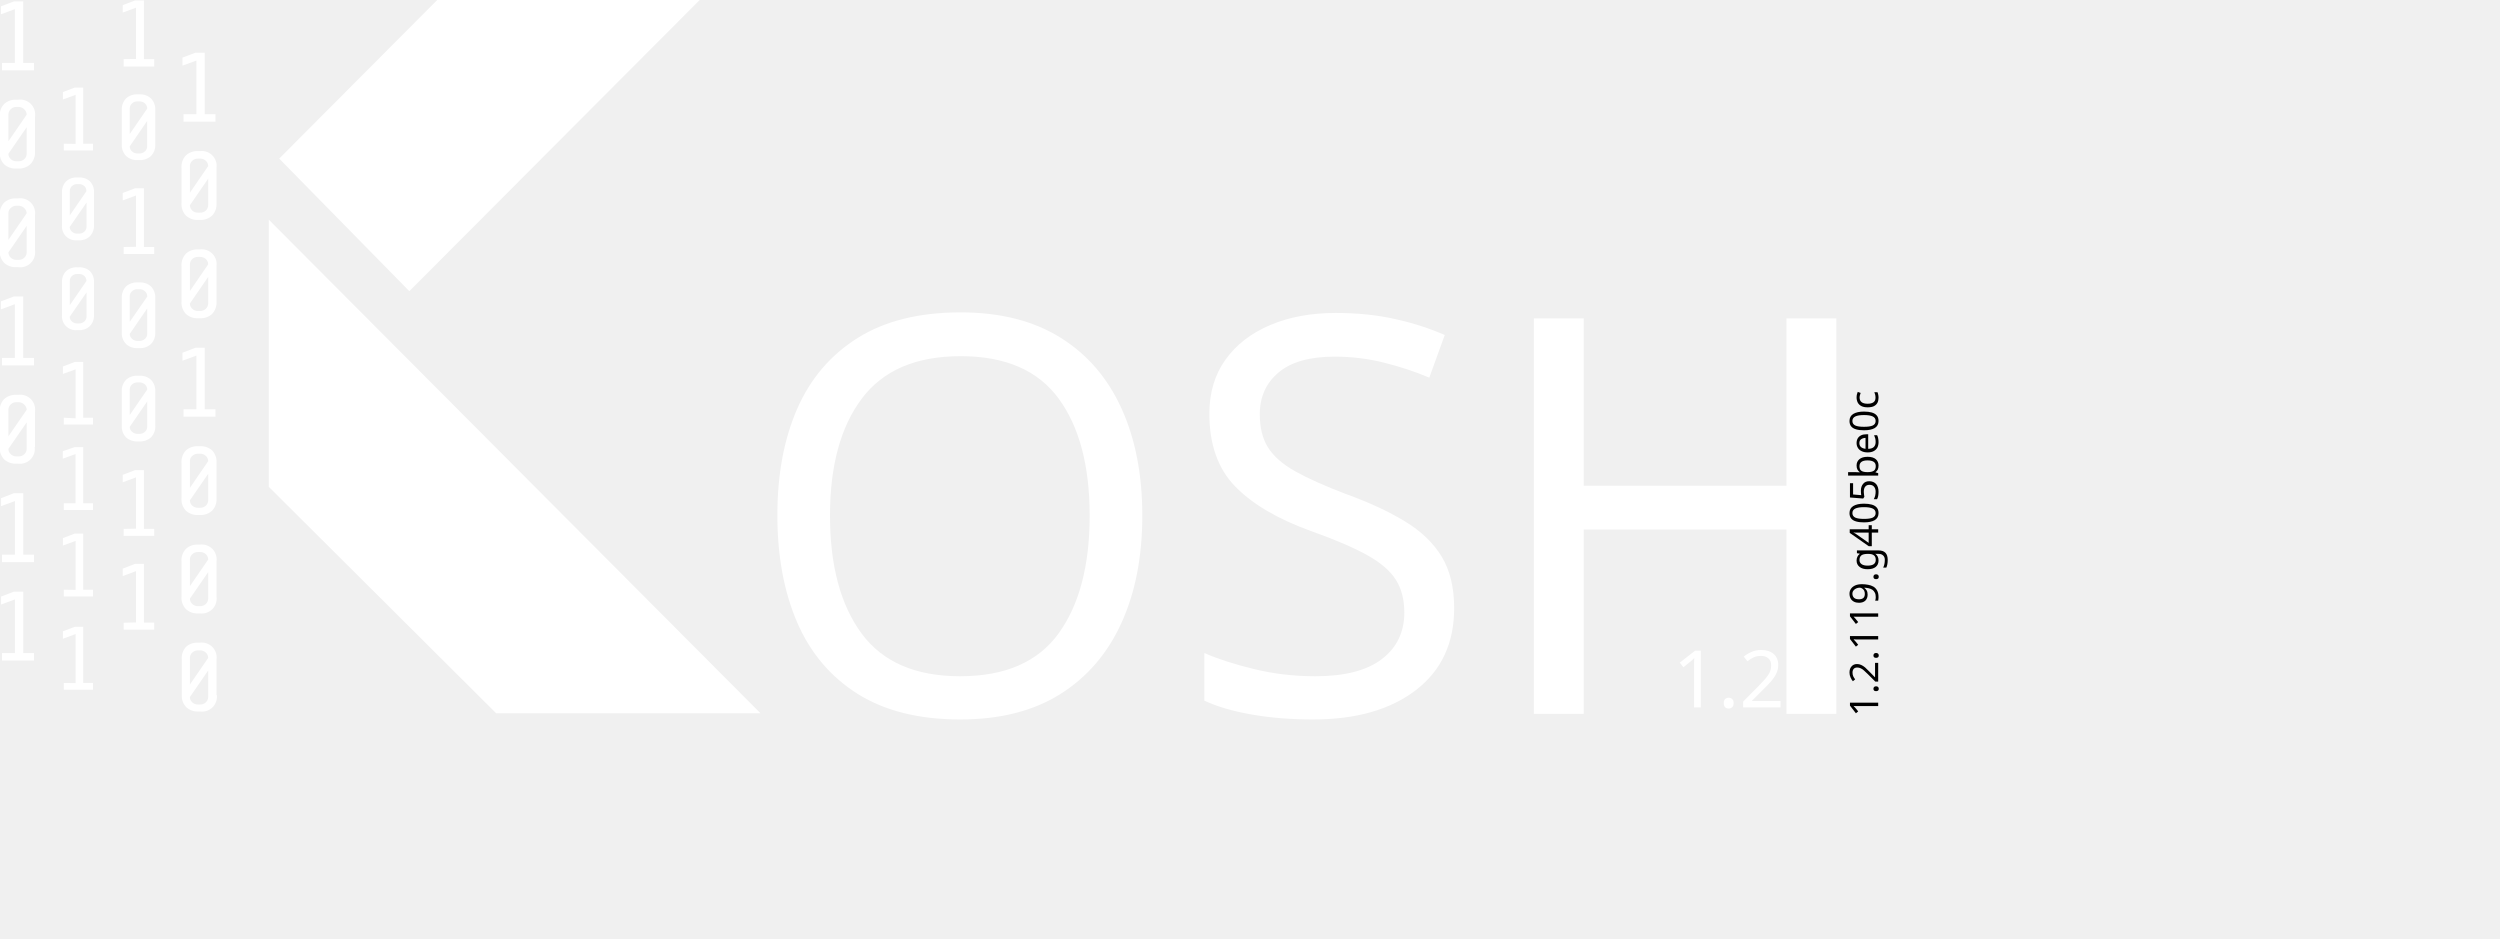
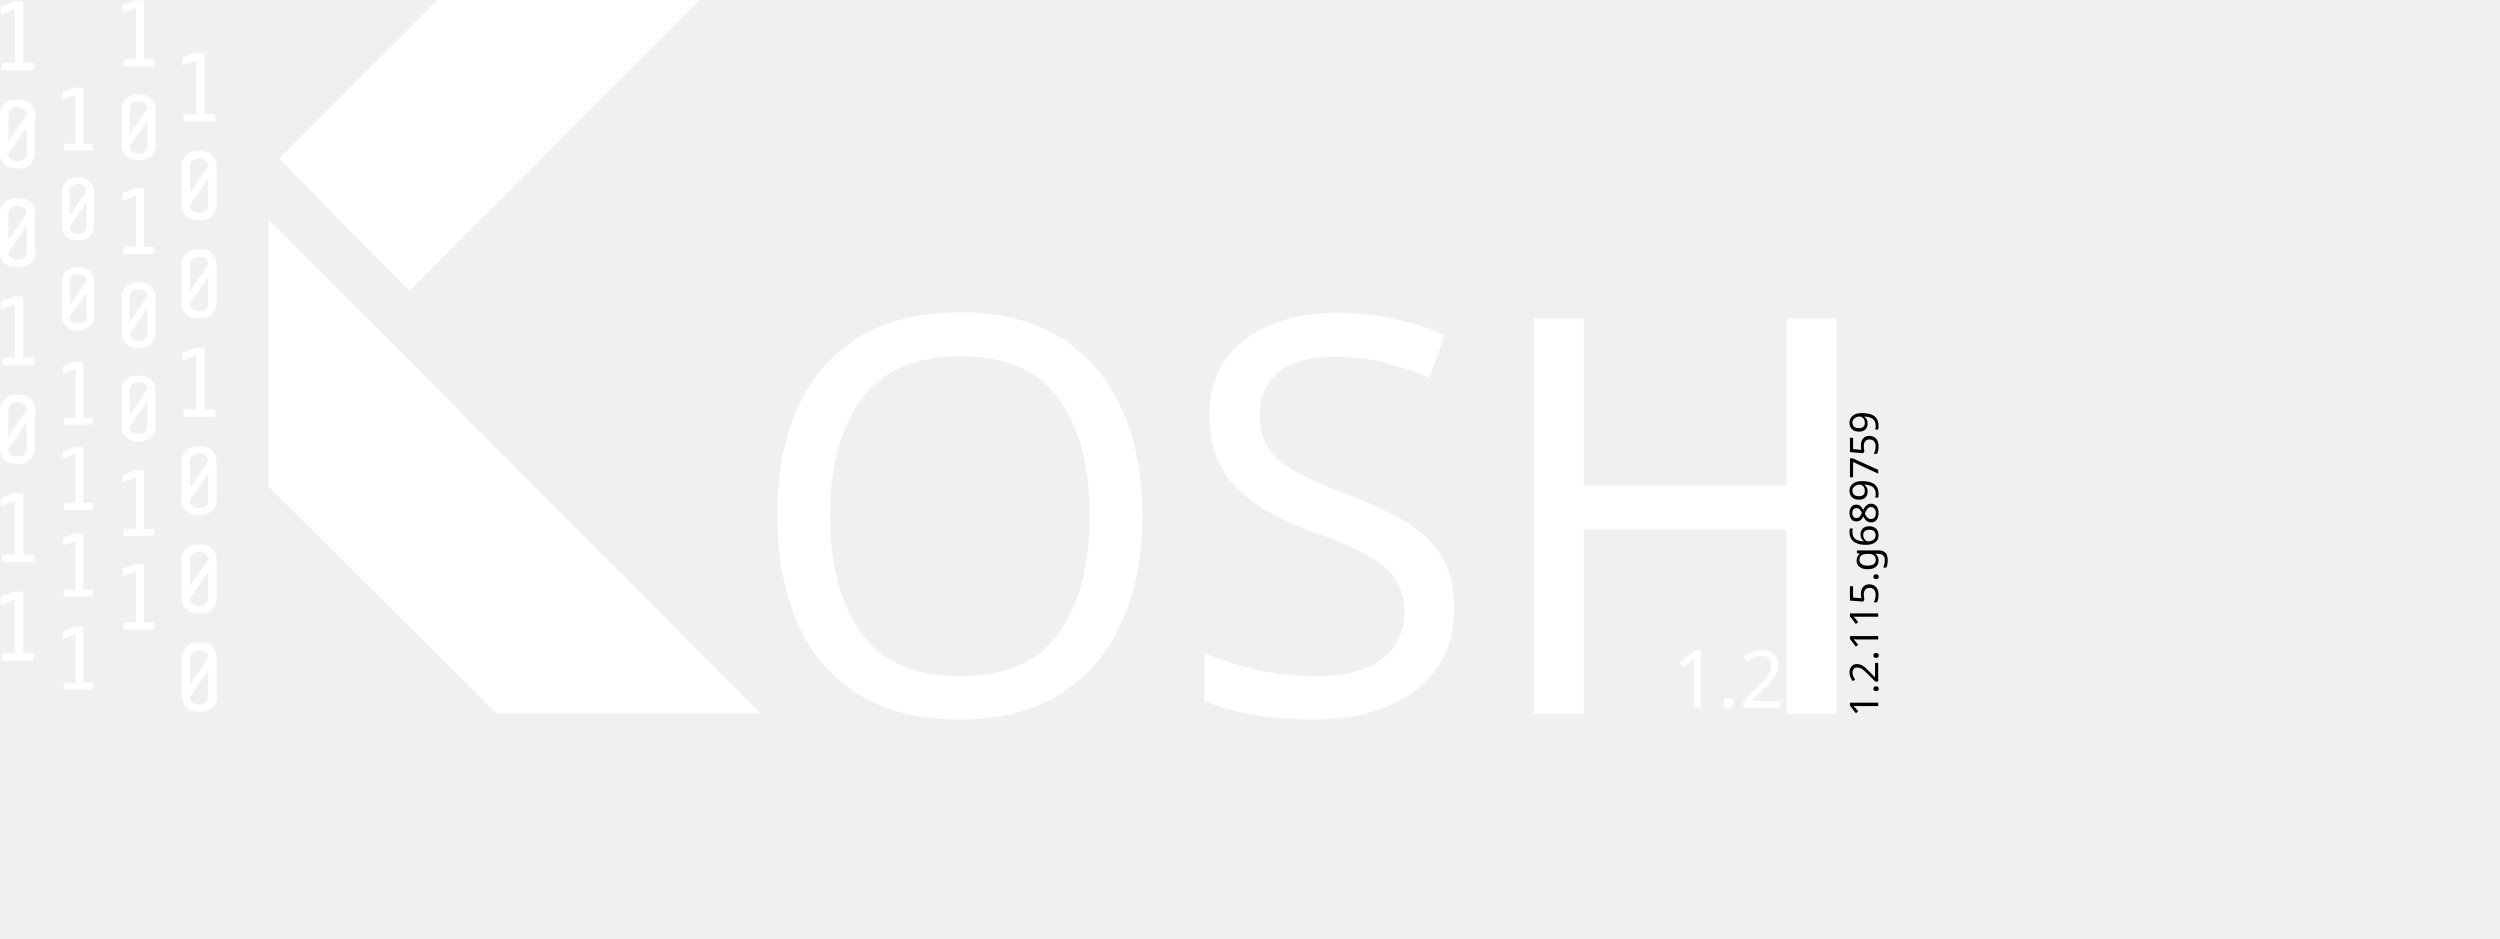
<svg xmlns="http://www.w3.org/2000/svg" id="Layer_1" data-name="Layer 1" viewBox="0 0 336.22 126.28" version="1.1">
  <defs id="defs5409">
    <style id="style5407">.cls-1{font-size:74.49px;font-family:BrandonGrotesque-Medium, Brandon Grotesque;font-weight:500;}.cls-1,.cls-2{fill:#fff;}</style>
  </defs>
  <text class="cls-1" transform="translate(100 96.01)" id="text5411">OSH</text>
  <polygon class="cls-2" points="55.05 39.16 94.1 0 58.8 0 37.55 21.33 55.05 39.16" id="polygon5419" />
  <polygon class="cls-2" points="36.15 29.54 36.15 65.47 66.73 95.93 102.28 95.93 36.15 29.54" id="polygon5421" />
  <path class="cls-2" d="M74.82,475.78v1h4.3v-1H77.67v-8.27H76.42l-1.74.66v1.07l1.87-.69v7.23Z" transform="translate(-74.55 -467.32)" id="path5423" />
  <path class="cls-2" d="M79.26,487.74V483A2,2,0,0,0,77,480.73h-.27a2.24,2.24,0,0,0-1.62.57,2.21,2.21,0,0,0-.6,1.68v4.76a2.23,2.23,0,0,0,.6,1.68,2.29,2.29,0,0,0,1.62.57H77a2.26,2.26,0,0,0,1.62-.57A2.23,2.23,0,0,0,79.26,487.74Zm-1.12-5-2.46,3.58v-3.58A1,1,0,0,1,76,482a1.07,1.07,0,0,1,.78-.3H77a1.09,1.09,0,0,1,.79.3A1,1,0,0,1,78.14,482.73ZM75.68,488l2.46-3.57V488a1,1,0,0,1-.31.71,1.09,1.09,0,0,1-.79.3h-.27a1.07,1.07,0,0,1-.78-.3A.93.93,0,0,1,75.68,488Z" transform="translate(-74.55 -467.32)" id="path5425" />
  <path class="cls-2" d="M79.26,501v-4.76A2,2,0,0,0,77,494h-.27a2.24,2.24,0,0,0-1.62.57,2.21,2.21,0,0,0-.6,1.68V501a2.2,2.2,0,0,0,.6,1.67,2.25,2.25,0,0,0,1.62.58H77A2,2,0,0,0,79.26,501Zm-1.12-5-2.46,3.58V496a.93.93,0,0,1,.31-.71,1.07,1.07,0,0,1,.78-.3H77a1.09,1.09,0,0,1,.79.3A1,1,0,0,1,78.14,496Zm-2.46,5.26,2.46-3.57v3.57a1,1,0,0,1-.31.71,1.09,1.09,0,0,1-.79.3h-.27a1.07,1.07,0,0,1-.78-.3A1,1,0,0,1,75.68,501.22Z" transform="translate(-74.55 -467.32)" id="path5427" />
  <path class="cls-2" d="M74.82,515.46v1h4.3v-1H77.67v-8.27H76.42l-1.74.66v1.07l1.87-.69v7.23Z" transform="translate(-74.55 -467.32)" id="path5429" />
  <path class="cls-2" d="M79.26,527.43v-4.76A2,2,0,0,0,77,520.42h-.27a2.24,2.24,0,0,0-1.62.57,2.21,2.21,0,0,0-.6,1.68v4.76a2.2,2.2,0,0,0,.6,1.67,2.25,2.25,0,0,0,1.62.58H77a2,2,0,0,0,2.22-2.25Zm-1.12-5L75.68,526v-3.58a1,1,0,0,1,.31-.71,1.07,1.07,0,0,1,.78-.3H77a1.09,1.09,0,0,1,.79.3A1,1,0,0,1,78.14,522.42Zm-2.46,5.26,2.46-3.57v3.57a1,1,0,0,1-.31.71,1.09,1.09,0,0,1-.79.3h-.27a1.07,1.07,0,0,1-.78-.3A.93.93,0,0,1,75.68,527.68Z" transform="translate(-74.55 -467.32)" id="path5431" />
  <path class="cls-2" d="M74.82,541.92v1h4.3v-1H77.68v-8.27H76.42l-1.73.67v1.07l1.87-.69v7.22Z" transform="translate(-74.55 -467.32)" id="path5433" />
  <path class="cls-2" d="M74.82,555.15v1h4.3v-1H77.68v-8.26H76.42l-1.73.66v1.07l1.87-.69v7.22Z" transform="translate(-74.55 -467.32)" id="path5435" />
  <path class="cls-2" d="M99.23,482.68v1h4.3v-1h-1.45v-8.27h-1.25l-1.74.66v1.08l1.87-.69v7.22Z" transform="translate(-74.55 -467.32)" id="path5437" />
  <path class="cls-2" d="M103.67,494.65v-4.76a2,2,0,0,0-2.22-2.25h-.27a2.24,2.24,0,0,0-1.62.57,2.21,2.21,0,0,0-.6,1.68v4.76a2.2,2.2,0,0,0,.6,1.67,2.28,2.28,0,0,0,1.62.58h.27a2.26,2.26,0,0,0,1.62-.58A2.2,2.2,0,0,0,103.67,494.65Zm-1.12-5-2.46,3.59v-3.59a.93.93,0,0,1,.31-.7,1.07,1.07,0,0,1,.78-.3h.27a1.09,1.09,0,0,1,.79.3A1,1,0,0,1,102.55,489.63Zm-2.46,5.27,2.46-3.57v3.57a1,1,0,0,1-.31.71,1.09,1.09,0,0,1-.79.29h-.27a1.06,1.06,0,0,1-.78-.29A1,1,0,0,1,100.09,494.9Z" transform="translate(-74.55 -467.32)" id="path5439" />
  <path class="cls-2" d="M103.67,507.87v-4.76a2,2,0,0,0-2.22-2.25h-.27a2.24,2.24,0,0,0-1.62.57,2.21,2.21,0,0,0-.6,1.68v4.76a2.23,2.23,0,0,0,.6,1.68,2.27,2.27,0,0,0,1.62.57h.27a2.26,2.26,0,0,0,1.62-.57A2.23,2.23,0,0,0,103.67,507.87Zm-1.12-5-2.46,3.59v-3.59a1,1,0,0,1,.31-.71,1.11,1.11,0,0,1,.78-.29h.27a1.13,1.13,0,0,1,.79.29A1,1,0,0,1,102.55,502.86Zm-2.46,5.27,2.46-3.58v3.58a1,1,0,0,1-.31.7,1.09,1.09,0,0,1-.79.3h-.27a1.07,1.07,0,0,1-.78-.3A.91.91,0,0,1,100.09,508.13Z" transform="translate(-74.55 -467.32)" id="path5441" />
  <path class="cls-2" d="M99.23,522.36v1h4.3v-1h-1.45v-8.27h-1.25l-1.74.67v1.07l1.87-.69v7.22Z" transform="translate(-74.55 -467.32)" id="path5443" />
  <path class="cls-2" d="M103.67,534.34v-4.77a2.24,2.24,0,0,0-.59-1.68,2.3,2.3,0,0,0-1.63-.56h-.27a2.28,2.28,0,0,0-1.62.56,2.21,2.21,0,0,0-.6,1.68v4.77a2.2,2.2,0,0,0,.6,1.67,2.27,2.27,0,0,0,1.62.57h.27a2.26,2.26,0,0,0,1.62-.57A2.2,2.2,0,0,0,103.67,534.34Zm-1.12-5-2.46,3.59v-3.59a.91.91,0,0,1,.31-.7,1.07,1.07,0,0,1,.78-.3h.27a1.09,1.09,0,0,1,.79.3A1,1,0,0,1,102.55,529.32Zm-2.46,5.27,2.46-3.57v3.57a1,1,0,0,1-.31.71,1.13,1.13,0,0,1-.79.29h-.27a1.11,1.11,0,0,1-.78-.29A1,1,0,0,1,100.09,534.59Z" transform="translate(-74.55 -467.32)" id="path5445" />
  <path class="cls-2" d="M103.67,547.57v-4.76a2,2,0,0,0-2.22-2.25h-.27a2.24,2.24,0,0,0-1.62.57,2.21,2.21,0,0,0-.6,1.68v4.76a2.2,2.2,0,0,0,.6,1.67,2.23,2.23,0,0,0,1.62.58h.27a2,2,0,0,0,2.22-2.25Zm-1.12-5-2.46,3.58v-3.58a.93.93,0,0,1,.31-.71,1.07,1.07,0,0,1,.78-.3h.27a1.09,1.09,0,0,1,.79.3A1,1,0,0,1,102.55,542.56Zm-2.46,5.26,2.46-3.57v3.57a1,1,0,0,1-.31.71,1.09,1.09,0,0,1-.79.3h-.27a1.07,1.07,0,0,1-.78-.3A1,1,0,0,1,100.09,547.82Z" transform="translate(-74.55 -467.32)" id="path5447" />
  <path class="cls-2" d="M103.67,560.8V556a2,2,0,0,0-2.22-2.25h-.27a2.24,2.24,0,0,0-1.62.57A2.21,2.21,0,0,0,99,556v4.76a2.2,2.2,0,0,0,.6,1.67,2.23,2.23,0,0,0,1.62.58h.27a2,2,0,0,0,2.22-2.25Zm-1.12-5-2.46,3.58v-3.58a.93.93,0,0,1,.31-.71,1.07,1.07,0,0,1,.78-.3h.27a1.09,1.09,0,0,1,.79.3A1,1,0,0,1,102.55,555.79Zm-2.46,5.26,2.46-3.57v3.57a1,1,0,0,1-.31.71,1.09,1.09,0,0,1-.79.3h-.27a1.07,1.07,0,0,1-.78-.3A.93.93,0,0,1,100.09,561.05Z" transform="translate(-74.55 -467.32)" id="path5449" />
  <path class="cls-2" d="M91.18,475.27v1h4.11v-1H93.91v-7.89h-1.2l-1.65.63v1l1.78-.66v6.9Z" transform="translate(-74.55 -467.32)" id="path5451" />
  <path class="cls-2" d="M95.43,486.71v-4.55a2.1,2.1,0,0,0-.57-1.6,2.13,2.13,0,0,0-1.55-.55h-.26a2.13,2.13,0,0,0-1.55.55,2.1,2.1,0,0,0-.57,1.6v4.55a2.06,2.06,0,0,0,.58,1.59,2.12,2.12,0,0,0,1.54.55h.26a2.12,2.12,0,0,0,1.54-.55A2.06,2.06,0,0,0,95.43,486.71Zm-1.08-4.79L92,485.34v-3.42a.9.9,0,0,1,.29-.68,1,1,0,0,1,.75-.28h.26a1,1,0,0,1,.75.28A.9.9,0,0,1,94.35,481.92ZM92,487l2.34-3.41V487a.88.88,0,0,1-.29.67,1.05,1.05,0,0,1-.75.29h-.26a1.05,1.05,0,0,1-.75-.29A.88.88,0,0,1,92,487Z" transform="translate(-74.55 -467.32)" id="path5453" />
  <path class="cls-2" d="M91.18,500.54v.94h4.11v-.94H93.91v-7.9h-1.2l-1.65.63v1l1.78-.66v6.9Z" transform="translate(-74.55 -467.32)" id="path5455" />
  <path class="cls-2" d="M95.43,512v-4.55a2.14,2.14,0,0,0-.57-1.61,2.17,2.17,0,0,0-1.55-.54h-.26a2.17,2.17,0,0,0-1.55.54,2.14,2.14,0,0,0-.57,1.61V512a2.06,2.06,0,0,0,.58,1.59,2.12,2.12,0,0,0,1.54.55h.26a2.12,2.12,0,0,0,1.54-.55A2.06,2.06,0,0,0,95.43,512Zm-1.08-4.79L92,510.6v-3.42a.9.9,0,0,1,.29-.68,1,1,0,0,1,.75-.28h.26a1,1,0,0,1,.75.28A.9.9,0,0,1,94.35,507.18Zm-2.34,5,2.34-3.41v3.41a.88.88,0,0,1-.29.67,1.05,1.05,0,0,1-.75.29h-.26a1.05,1.05,0,0,1-.75-.29A.88.88,0,0,1,92,512.21Z" transform="translate(-74.55 -467.32)" id="path5457" />
  <path class="cls-2" d="M91.18,538.45v.94h4.11v-.94H93.91v-7.9h-1.2l-1.65.63v1l1.78-.66v6.9Z" transform="translate(-74.55 -467.32)" id="path5459" />
  <path class="cls-2" d="M95.43,524.5V520a2.1,2.1,0,0,0-.57-1.6,2.13,2.13,0,0,0-1.55-.55h-.26a2.13,2.13,0,0,0-1.55.55,2.1,2.1,0,0,0-.57,1.6v4.55a2.09,2.09,0,0,0,.58,1.6,2.16,2.16,0,0,0,1.54.54h.26a2.16,2.16,0,0,0,1.54-.54A2.09,2.09,0,0,0,95.43,524.5Zm-1.08-4.79L92,523.13v-3.42a.9.9,0,0,1,.29-.68,1.09,1.09,0,0,1,.75-.28h.26a1.09,1.09,0,0,1,.75.28A.9.9,0,0,1,94.35,519.71Zm-2.34,5,2.34-3.41v3.41a.88.88,0,0,1-.29.67,1.05,1.05,0,0,1-.75.29h-.26a1.05,1.05,0,0,1-.75-.29A.88.88,0,0,1,92,524.74Z" transform="translate(-74.55 -467.32)" id="path5461" />
  <path class="cls-2" d="M91.18,551.07V552h4.11v-.95H93.91v-7.9h-1.2l-1.65.64v1l1.78-.66v6.9Z" transform="translate(-74.55 -467.32)" id="path5463" />
  <path class="cls-2" d="M83.13,486.65v.91h3.93v-.91H85.74V479.1H84.6l-1.59.6v1l1.71-.63v6.6Z" transform="translate(-74.55 -467.32)" id="path5465" />
  <path class="cls-2" d="M87.19,497.59v-4.35a2,2,0,0,0-.54-1.53,2,2,0,0,0-1.49-.52h-.24a2,2,0,0,0-1.48.52,2,2,0,0,0-.55,1.53v4.35a1.86,1.86,0,0,0,2,2.05h.24a2,2,0,0,0,1.48-.52A2,2,0,0,0,87.19,497.59Zm-1-4.58-2.25,3.27V493a.88.88,0,0,1,.28-.65,1,1,0,0,1,.72-.27h.24a1,1,0,0,1,.72.27A.89.89,0,0,1,86.17,493Zm-2.25,4.81,2.25-3.26v3.26a.89.89,0,0,1-.29.65,1,1,0,0,1-.72.27h-.24a1,1,0,0,1-.72-.27A.88.88,0,0,1,83.92,497.82Z" transform="translate(-74.55 -467.32)" id="path5467" />
  <path class="cls-2" d="M83.13,535v.91h3.93V535H85.74v-7.55H84.6L83,528v1l1.71-.62V535Z" transform="translate(-74.55 -467.32)" id="path5469" />
  <path class="cls-2" d="M83.13,559.17v.91h3.93v-.91H85.74v-7.55H84.6l-1.59.6v1l1.71-.63v6.6Z" transform="translate(-74.55 -467.32)" id="path5471" />
  <path class="cls-2" d="M83.13,523.5v.91h3.93v-.91H85.74V516H84.6l-1.59.61v1l1.71-.62v6.59Z" transform="translate(-74.55 -467.32)" id="path5473" />
  <path class="cls-2" d="M87.19,509.67v-4.35a2,2,0,0,0-.54-1.53,2,2,0,0,0-1.49-.52h-.24a2,2,0,0,0-1.48.52,2,2,0,0,0-.55,1.53v4.35a1.86,1.86,0,0,0,2,2.05h.24a2,2,0,0,0,1.48-.52A2,2,0,0,0,87.19,509.67Zm-1-4.58-2.25,3.27v-3.27a.88.88,0,0,1,.28-.65,1,1,0,0,1,.72-.27h.24a1,1,0,0,1,.72.27A.89.89,0,0,1,86.17,505.09Zm-2.25,4.81,2.25-3.26v3.26a.89.89,0,0,1-.29.65,1,1,0,0,1-.72.27h-.24a1,1,0,0,1-.72-.27A.88.88,0,0,1,83.92,509.9Z" transform="translate(-74.55 -467.32)" id="path5475" />
  <path class="cls-2" d="M83.13,546.63v.91h3.93v-.91H85.74v-7.55H84.6l-1.59.61v1l1.71-.63v6.59Z" transform="translate(-74.55 -467.32)" id="path5477" />
  <text xml:space="preserve" style="font-style:normal;font-weight:normal;font-size:40px;line-height:1.25;font-family:sans-serif;letter-spacing:0px;word-spacing:0px;fill:#d40000;fill-opacity:0;stroke:none" x="224.957" y="95.133" id="text4318">
    <tspan id="tspan4316" x="224.957" y="95.133" style="font-style:normal;font-variant:normal;font-weight:normal;font-stretch:normal;font-size:10.667px;font-family:sans-serif;-inkscape-font-specification:'sans-serif, Normal';font-variant-ligatures:normal;font-variant-caps:normal;font-variant-numeric:normal;font-feature-settings:normal;text-align:start;writing-mode:lr-tb;text-anchor:start;fill:#ffffff;fill-opacity:1">1.2</tspan>
  </text>
  <text xml:space="preserve" style="font-style:normal;font-weight:normal;font-size:40px;line-height:1.25;font-family:sans-serif;letter-spacing:0px;word-spacing:0px;fill:#000000;fill-opacity:1;stroke:none" x="-96.395" y="252.59" id="text4402" transform="rotate(-90)">
-     <tspan id="tspan4400" x="-96.395" y="252.59" style="font-style:normal;font-variant:normal;font-weight:normal;font-stretch:normal;font-size:5.333px;font-family:sans-serif;-inkscape-font-specification:'sans-serif, Normal';font-variant-ligatures:normal;font-variant-caps:normal;font-variant-numeric:normal;font-feature-settings:normal;text-align:start;writing-mode:lr-tb;text-anchor:start;fill:#000000">1.2.119.g405be0c </tspan>
+     <tspan id="tspan4400" x="-96.395" y="252.59" style="font-style:normal;font-variant:normal;font-weight:normal;font-stretch:normal;font-size:5.333px;font-family:sans-serif;-inkscape-font-specification:'sans-serif, Normal';font-variant-ligatures:normal;font-variant-caps:normal;font-variant-numeric:normal;font-feature-settings:normal;text-align:start;writing-mode:lr-tb;text-anchor:start;fill:#000000">1.2.115.g689759</tspan>
  </text>
</svg>
